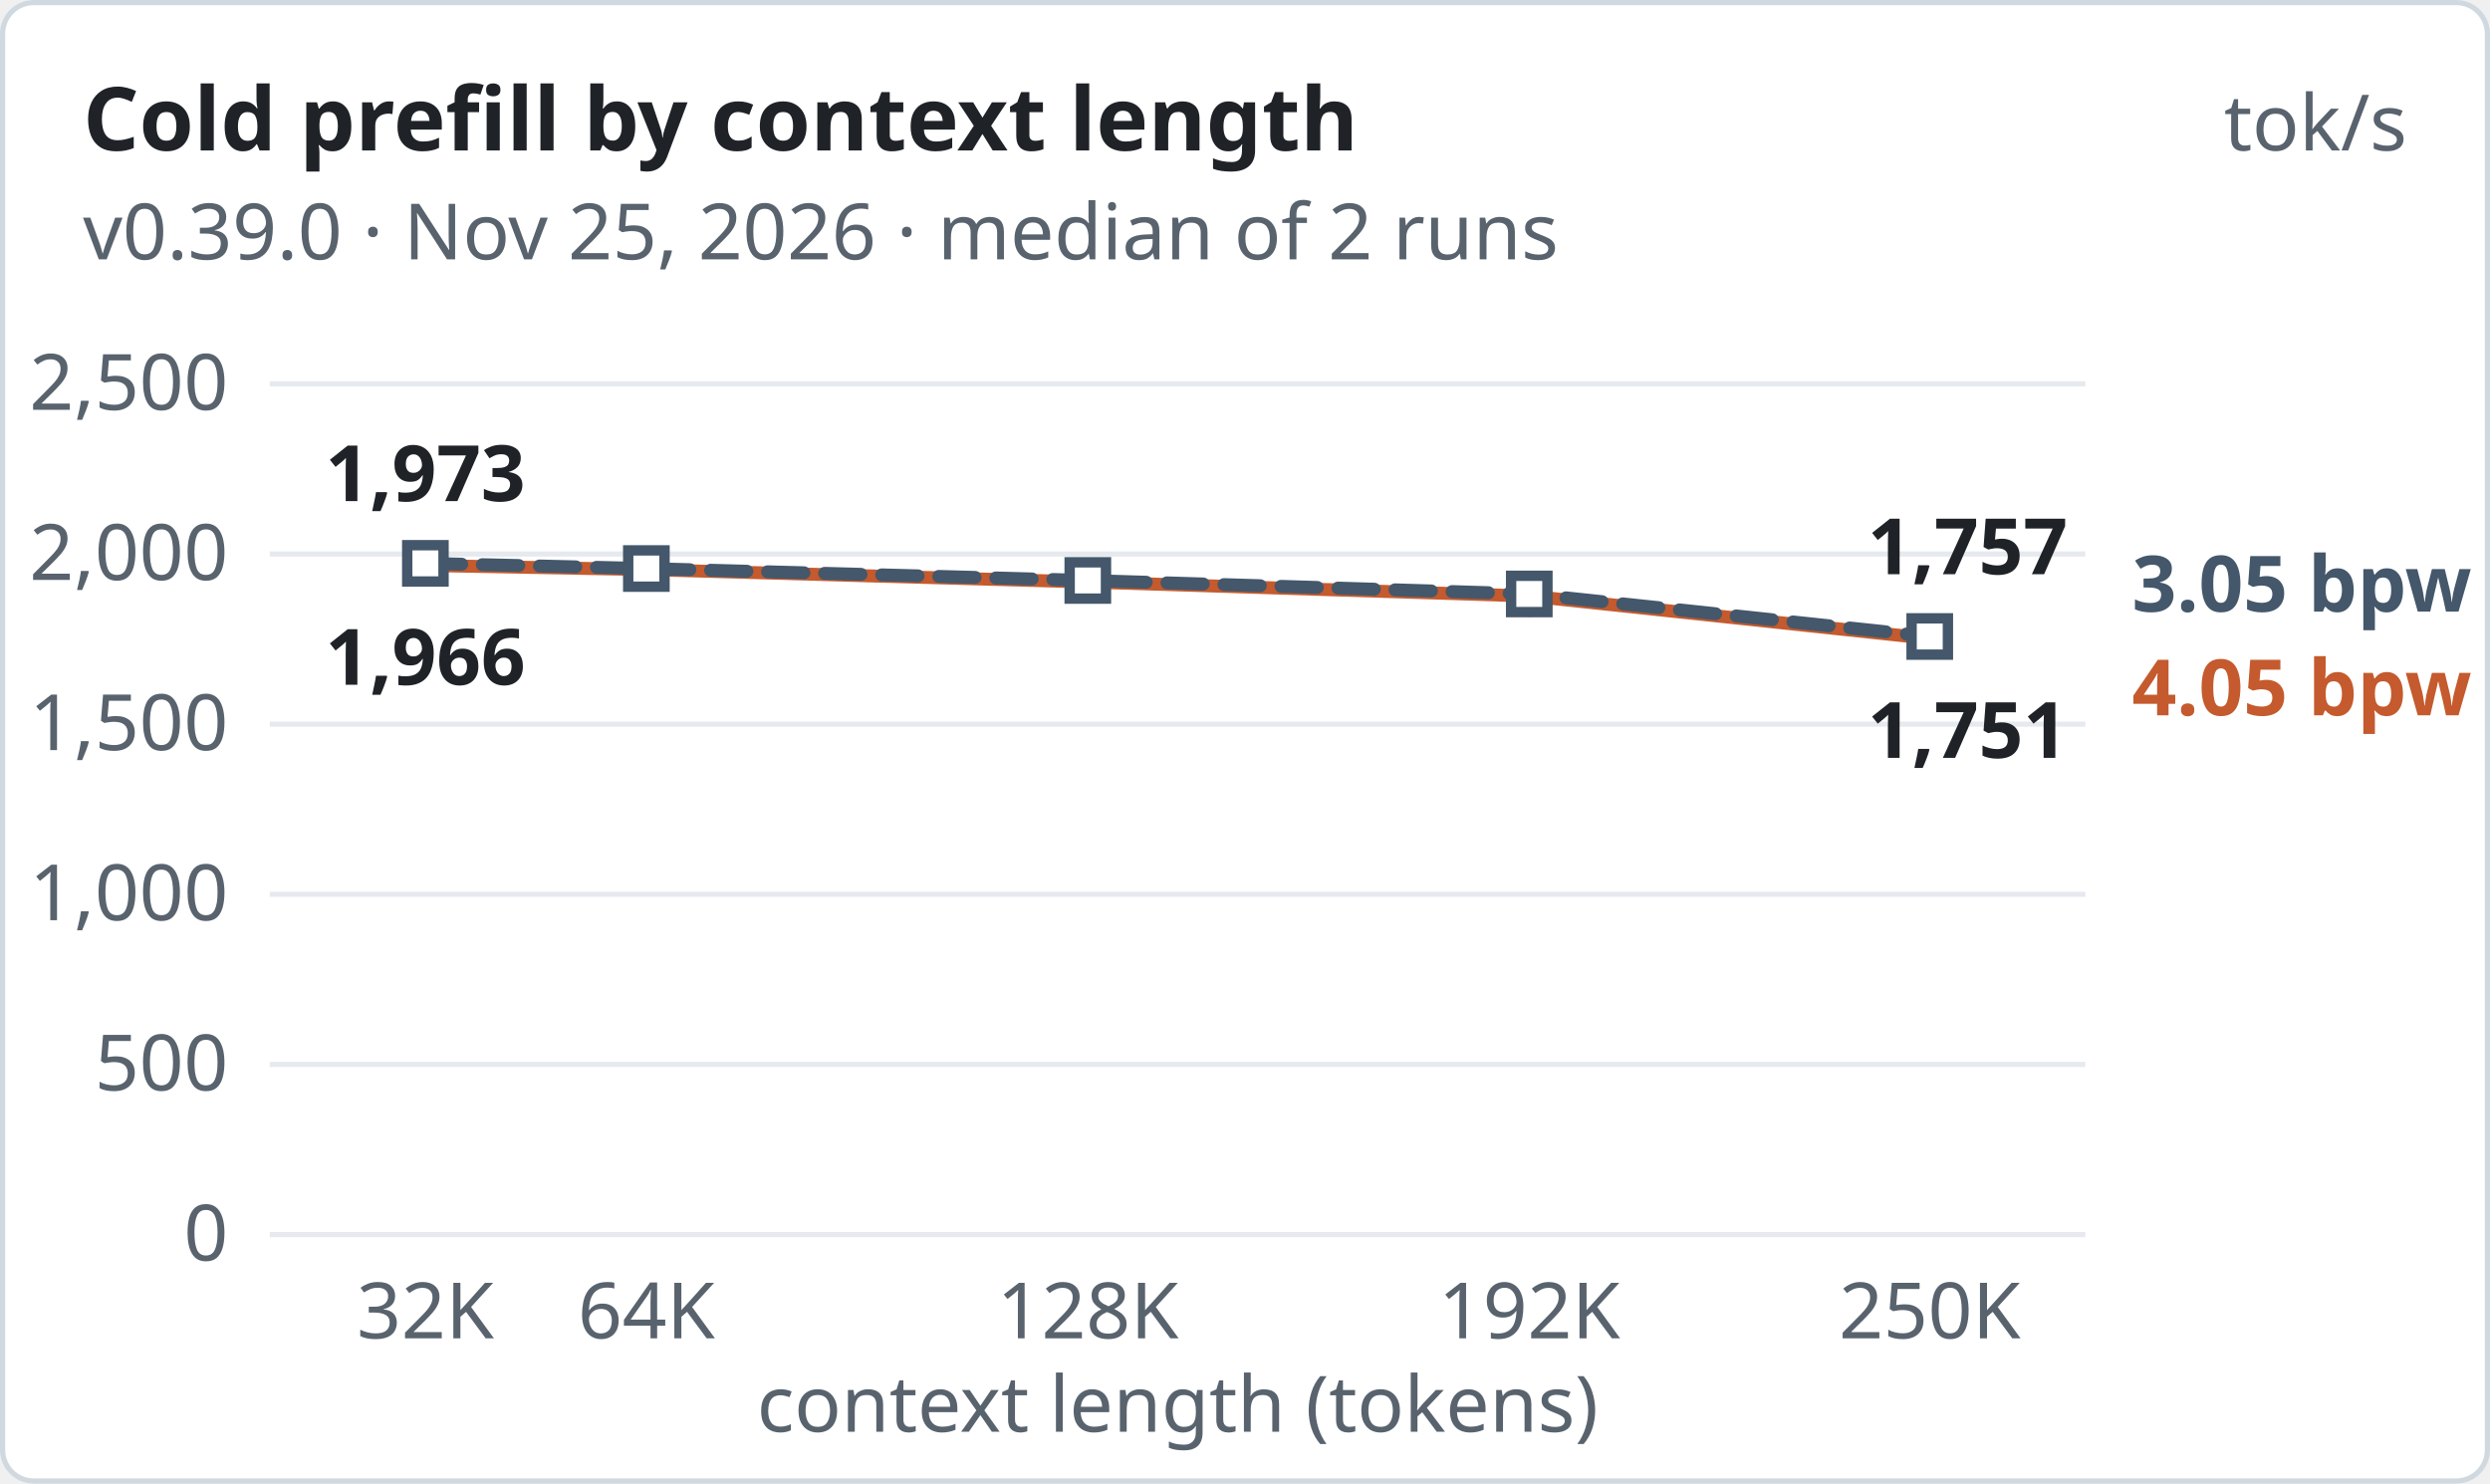
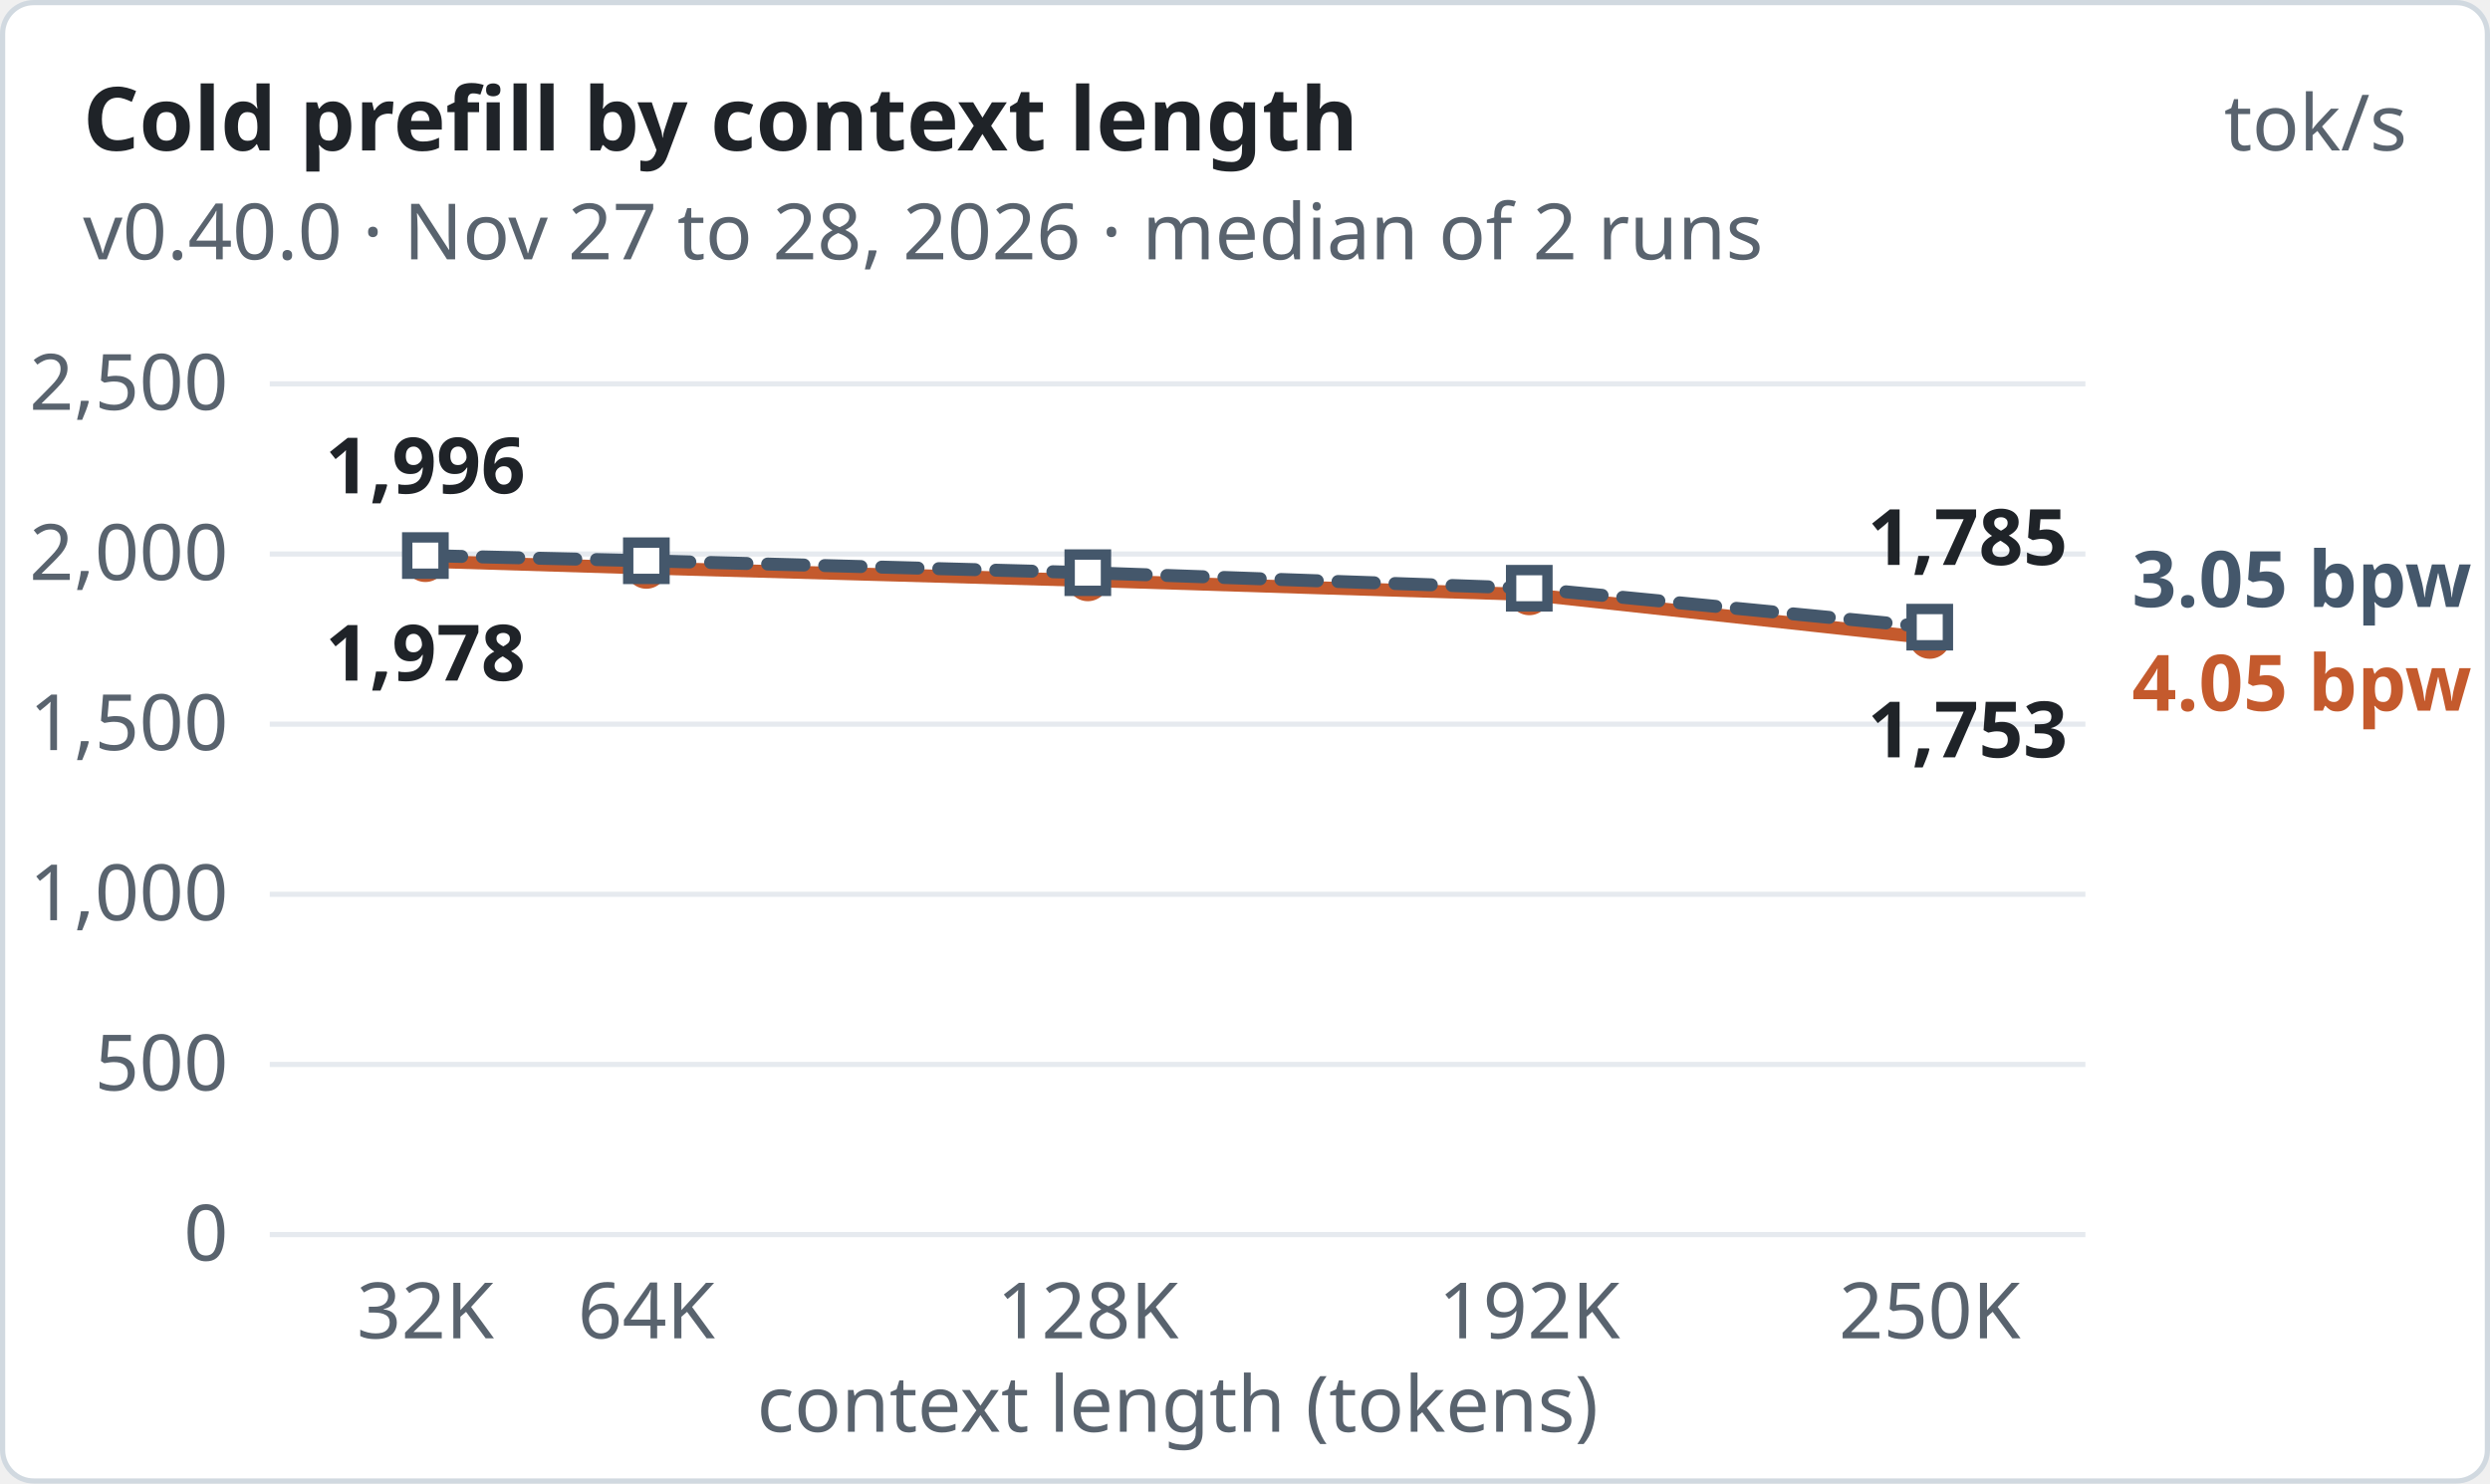
- <svg xmlns="http://www.w3.org/2000/svg" viewBox="0 0 480 286" width="480" height="286" role="img" aria-label="Line chart: Cold prefill by context length, in tokens per second: 4.05 bpw from 1,966 at 32K to 1,751 at 250K; 3.05 bpw from 1,973 at 32K to 1,757 at 250K. v0.39.0, Nov 25, 2026." font-family="-apple-system,BlinkMacSystemFont,'Segoe UI','Noto Sans',Helvetica,Arial,sans-serif">
+ <svg xmlns="http://www.w3.org/2000/svg" viewBox="0 0 480 286" width="480" height="286" role="img" aria-label="Line chart: Cold prefill by context length, in tokens per second: 4.05 bpw from 1,978 at 32K to 1,753 at 250K; 3.05 bpw from 1,996 at 32K to 1,785 at 250K. v0.40.0, Nov 27 to 28, 2026." font-family="-apple-system,BlinkMacSystemFont,'Segoe UI','Noto Sans',Helvetica,Arial,sans-serif">
  <rect x="0.5" y="0.5" width="479" height="285" rx="6" fill="#ffffff" stroke="#d1d9e0" />
  <text x="16" y="29" font-size="17" font-weight="600" fill="#1f2328">Cold prefill by context length</text>
-   <text x="16" y="50" font-size="15" fill="#59636e">v0.39.0 · Nov 25, 2026 · median of 2 runs</text>
+   <text x="16" y="50" font-size="15" fill="#59636e">v0.40.0 · Nov 27 to 28, 2026 · median of 2 runs</text>
  <line x1="52" y1="238.0" x2="402" y2="238.0" stroke="#e6eaef" stroke-width="1" />
  <text x="44" y="243.0" font-size="15" text-anchor="end" fill="#59636e">0</text>
  <line x1="52" y1="205.2" x2="402" y2="205.2" stroke="#e6eaef" stroke-width="1" />
  <text x="44" y="210.2" font-size="15" text-anchor="end" fill="#59636e">500</text>
  <line x1="52" y1="172.4" x2="402" y2="172.4" stroke="#e6eaef" stroke-width="1" />
  <text x="44" y="177.4" font-size="15" text-anchor="end" fill="#59636e">1,000</text>
  <line x1="52" y1="139.6" x2="402" y2="139.6" stroke="#e6eaef" stroke-width="1" />
  <text x="44" y="144.6" font-size="15" text-anchor="end" fill="#59636e">1,500</text>
  <line x1="52" y1="106.8" x2="402" y2="106.8" stroke="#e6eaef" stroke-width="1" />
  <text x="44" y="111.8" font-size="15" text-anchor="end" fill="#59636e">2,000</text>
  <line x1="52" y1="74.0" x2="402" y2="74.0" stroke="#e6eaef" stroke-width="1" />
  <text x="44" y="79.0" font-size="15" text-anchor="end" fill="#59636e">2,500</text>
  <text x="464" y="29" font-size="15" text-anchor="end" fill="#59636e">tok/s</text>
  <text x="82.0" y="258" font-size="15" text-anchor="middle" fill="#59636e">32K</text>
  <text x="124.6" y="258" font-size="15" text-anchor="middle" fill="#59636e">64K</text>
  <text x="209.7" y="258" font-size="15" text-anchor="middle" fill="#59636e">128K</text>
  <text x="294.8" y="258" font-size="15" text-anchor="middle" fill="#59636e">192K</text>
  <text x="372.0" y="258" font-size="15" text-anchor="middle" fill="#59636e">250K</text>
  <text x="227.0" y="276" font-size="15" text-anchor="middle" fill="#59636e">context length (tokens)</text>
-   <polyline points="82.0,109.0 124.6,109.8 209.7,112.2 294.8,114.9 372.0,123.1" fill="none" stroke="#c45a2d" stroke-width="2.5" stroke-linejoin="round" stroke-linecap="round" />
-   <circle cx="82.0" cy="109.0" r="4" fill="#c45a2d" />
-   <circle cx="124.6" cy="109.8" r="4" fill="#c45a2d" />
-   <circle cx="209.7" cy="112.2" r="4" fill="#c45a2d" />
-   <circle cx="294.8" cy="114.9" r="4" fill="#c45a2d" />
-   <circle cx="372.0" cy="123.1" r="4" fill="#c45a2d" />
-   <text x="82.0" y="132.0" font-size="15" font-weight="600" text-anchor="middle" fill="#1f2328">1,966</text>
-   <text x="360.0" y="146.1" font-size="15" font-weight="600" text-anchor="start" fill="#1f2328">1,751</text>
-   <text x="411" y="137.9" font-size="15" font-weight="600" fill="#c45a2d">4.05 bpw</text>
-   <polyline points="82.0,108.6 124.6,109.6 209.7,111.9 294.8,114.5 372.0,122.7" fill="none" stroke="#44576b" stroke-width="2.5" stroke-linejoin="round" stroke-linecap="round" stroke-dasharray="7 4" />
-   <rect x="78.5" y="105.1" width="7" height="7" fill="#ffffff" stroke="#44576b" stroke-width="2" />
-   <rect x="121.1" y="106.1" width="7" height="7" fill="#ffffff" stroke="#44576b" stroke-width="2" />
-   <rect x="206.2" y="108.4" width="7" height="7" fill="#ffffff" stroke="#44576b" stroke-width="2" />
-   <rect x="291.3" y="111.0" width="7" height="7" fill="#ffffff" stroke="#44576b" stroke-width="2" />
-   <rect x="368.5" y="119.2" width="7" height="7" fill="#ffffff" stroke="#44576b" stroke-width="2" />
-   <text x="82.0" y="96.6" font-size="15" font-weight="600" text-anchor="middle" fill="#1f2328">1,973</text>
-   <text x="360.0" y="110.7" font-size="15" font-weight="600" text-anchor="start" fill="#1f2328">1,757</text>
-   <text x="411" y="117.9" font-size="15" font-weight="600" fill="#44576b">3.05 bpw</text>
+   <polyline points="82.0,108.2 124.6,109.5 209.7,111.9 294.8,114.6 372.0,123.0" fill="none" stroke="#c45a2d" stroke-width="2.5" stroke-linejoin="round" stroke-linecap="round" />
+   <circle cx="82.0" cy="108.2" r="4" fill="#c45a2d" />
+   <circle cx="124.6" cy="109.5" r="4" fill="#c45a2d" />
+   <circle cx="209.7" cy="111.9" r="4" fill="#c45a2d" />
+   <circle cx="294.8" cy="114.6" r="4" fill="#c45a2d" />
+   <circle cx="372.0" cy="123.0" r="4" fill="#c45a2d" />
+   <text x="82.0" y="131.2" font-size="15" font-weight="600" text-anchor="middle" fill="#1f2328">1,978</text>
+   <text x="360.0" y="146.0" font-size="15" font-weight="600" text-anchor="start" fill="#1f2328">1,753</text>
+   <text x="411" y="137.0" font-size="15" font-weight="600" fill="#c45a2d">4.05 bpw</text>
+   <polyline points="82.0,107.1 124.6,108.1 209.7,110.4 294.8,113.4 372.0,120.9" fill="none" stroke="#44576b" stroke-width="2.5" stroke-linejoin="round" stroke-linecap="round" stroke-dasharray="7 4" />
+   <rect x="78.5" y="103.6" width="7" height="7" fill="#ffffff" stroke="#44576b" stroke-width="2" />
+   <rect x="121.1" y="104.6" width="7" height="7" fill="#ffffff" stroke="#44576b" stroke-width="2" />
+   <rect x="206.2" y="106.9" width="7" height="7" fill="#ffffff" stroke="#44576b" stroke-width="2" />
+   <rect x="291.3" y="109.9" width="7" height="7" fill="#ffffff" stroke="#44576b" stroke-width="2" />
+   <rect x="368.5" y="117.4" width="7" height="7" fill="#ffffff" stroke="#44576b" stroke-width="2" />
+   <text x="82.0" y="95.1" font-size="15" font-weight="600" text-anchor="middle" fill="#1f2328">1,996</text>
+   <text x="360.0" y="108.9" font-size="15" font-weight="600" text-anchor="start" fill="#1f2328">1,785</text>
+   <text x="411" y="117.0" font-size="15" font-weight="600" fill="#44576b">3.05 bpw</text>
</svg>
